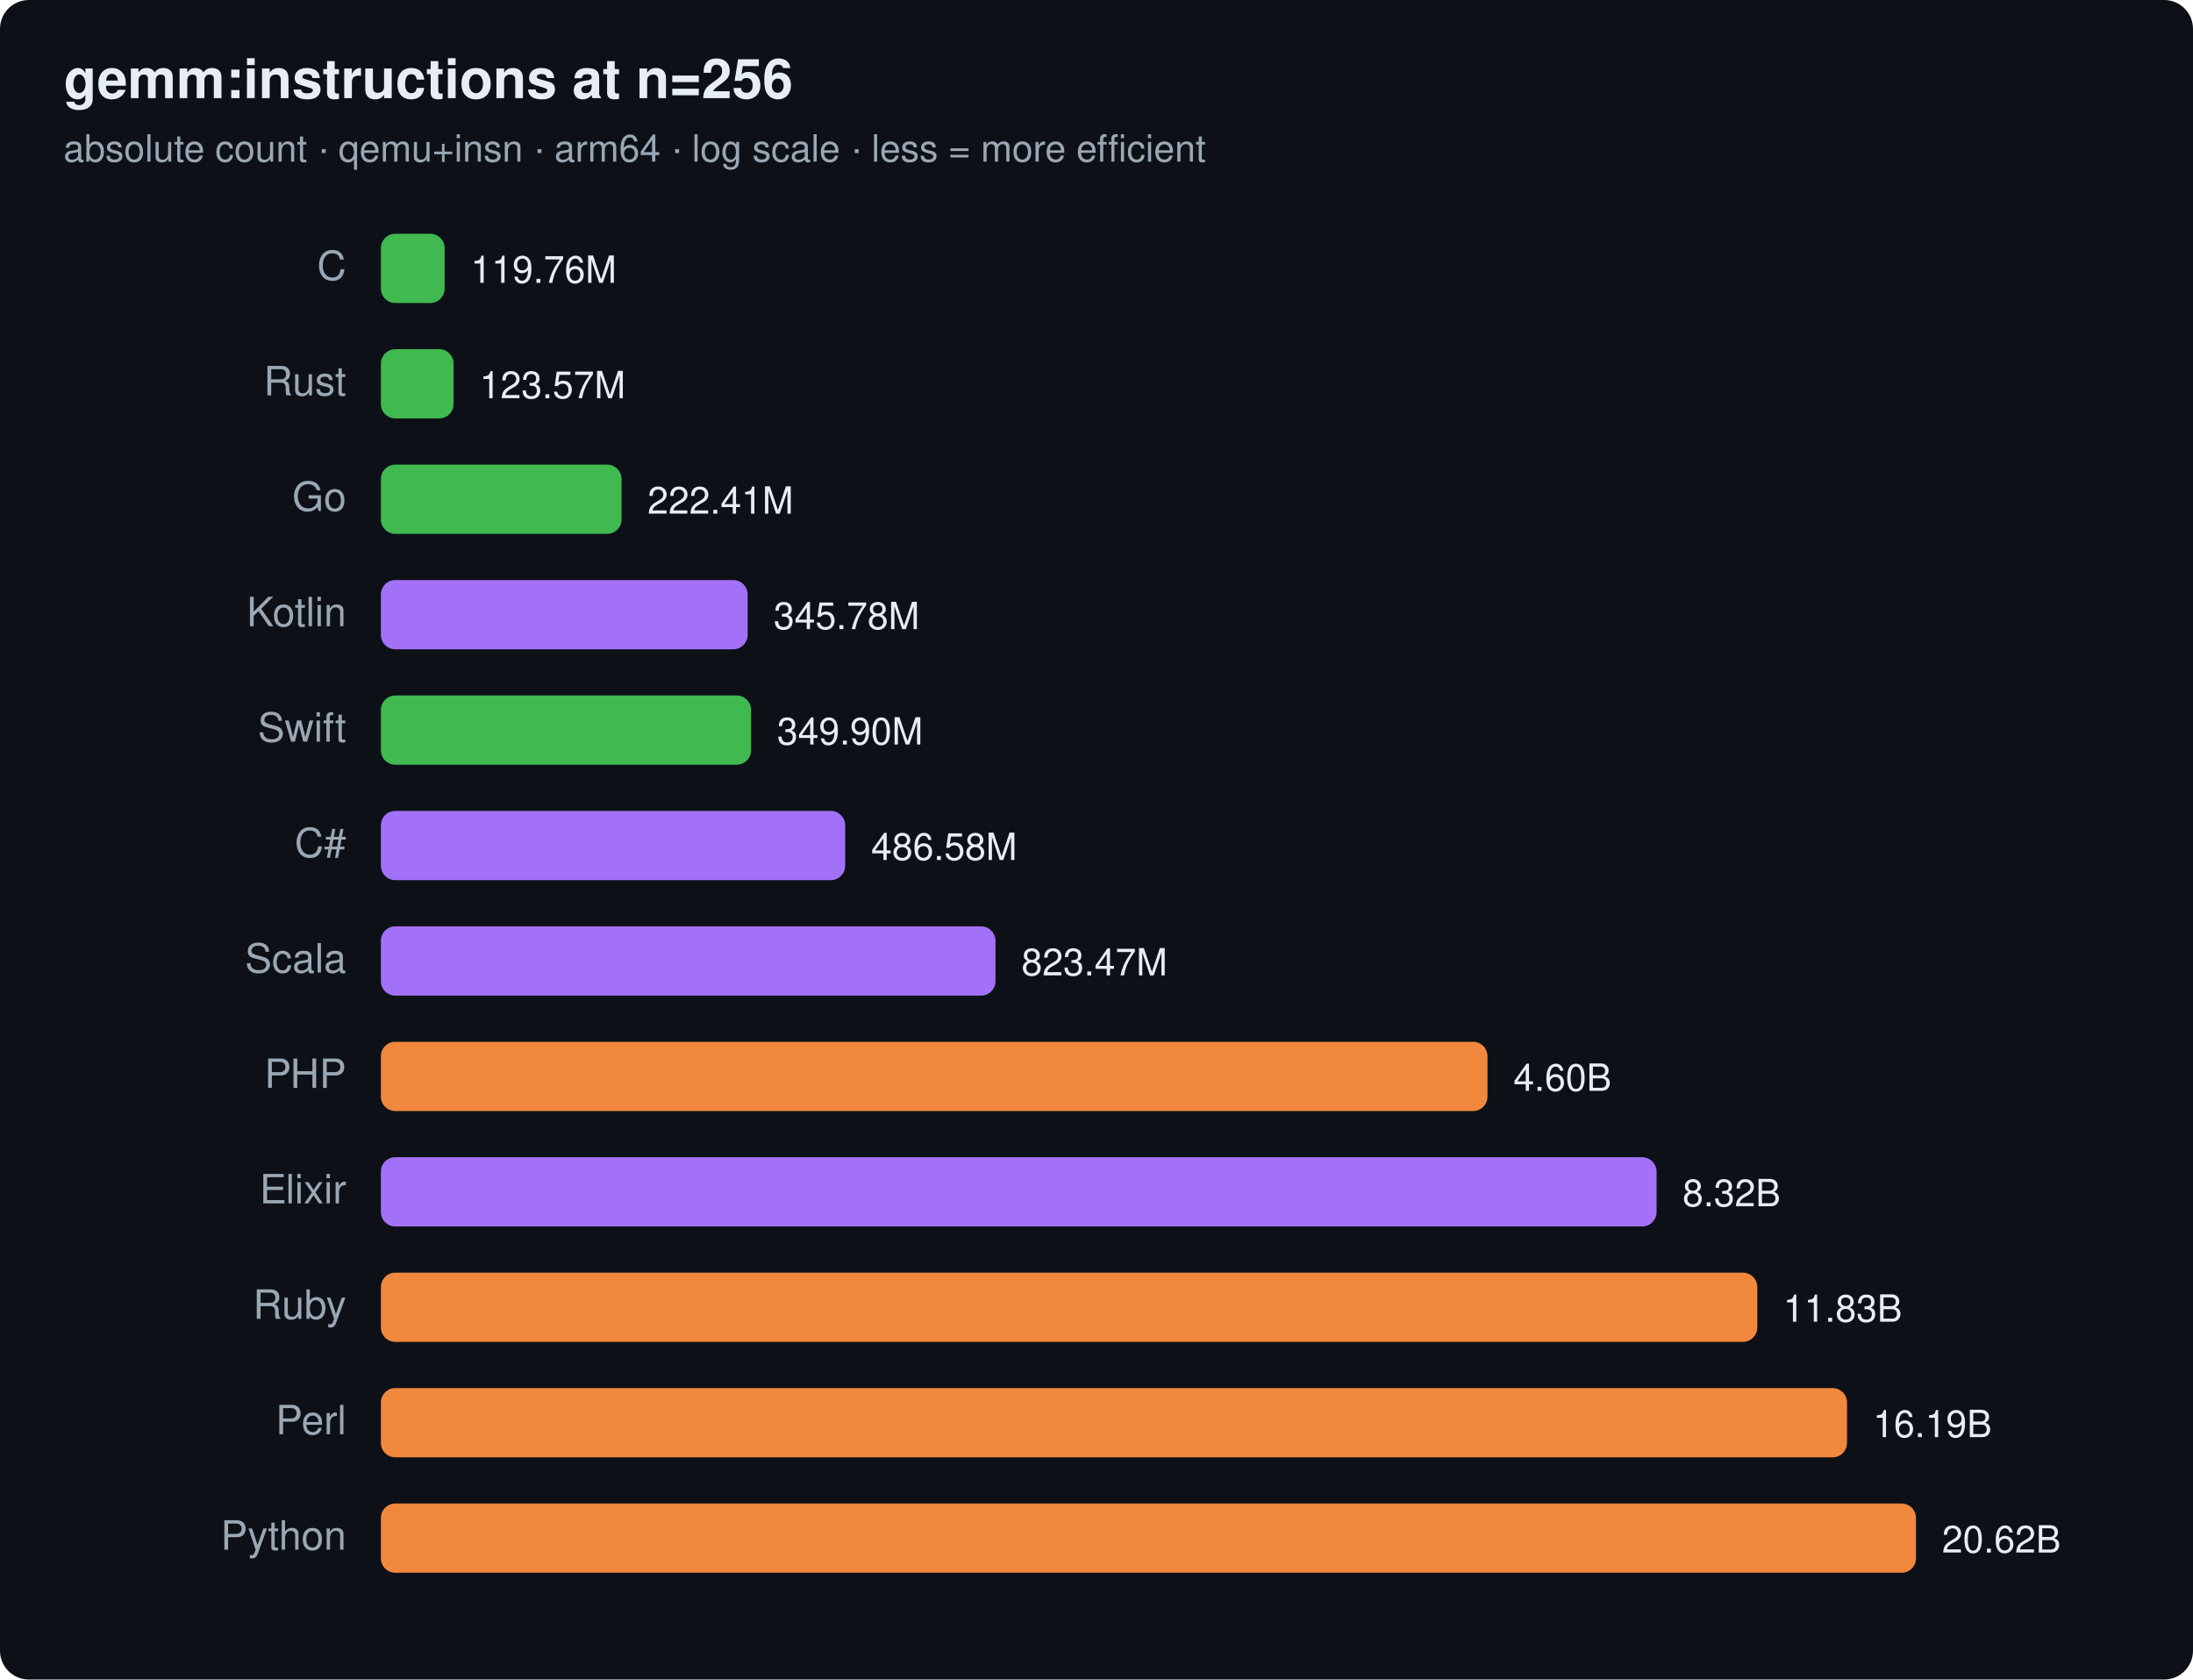
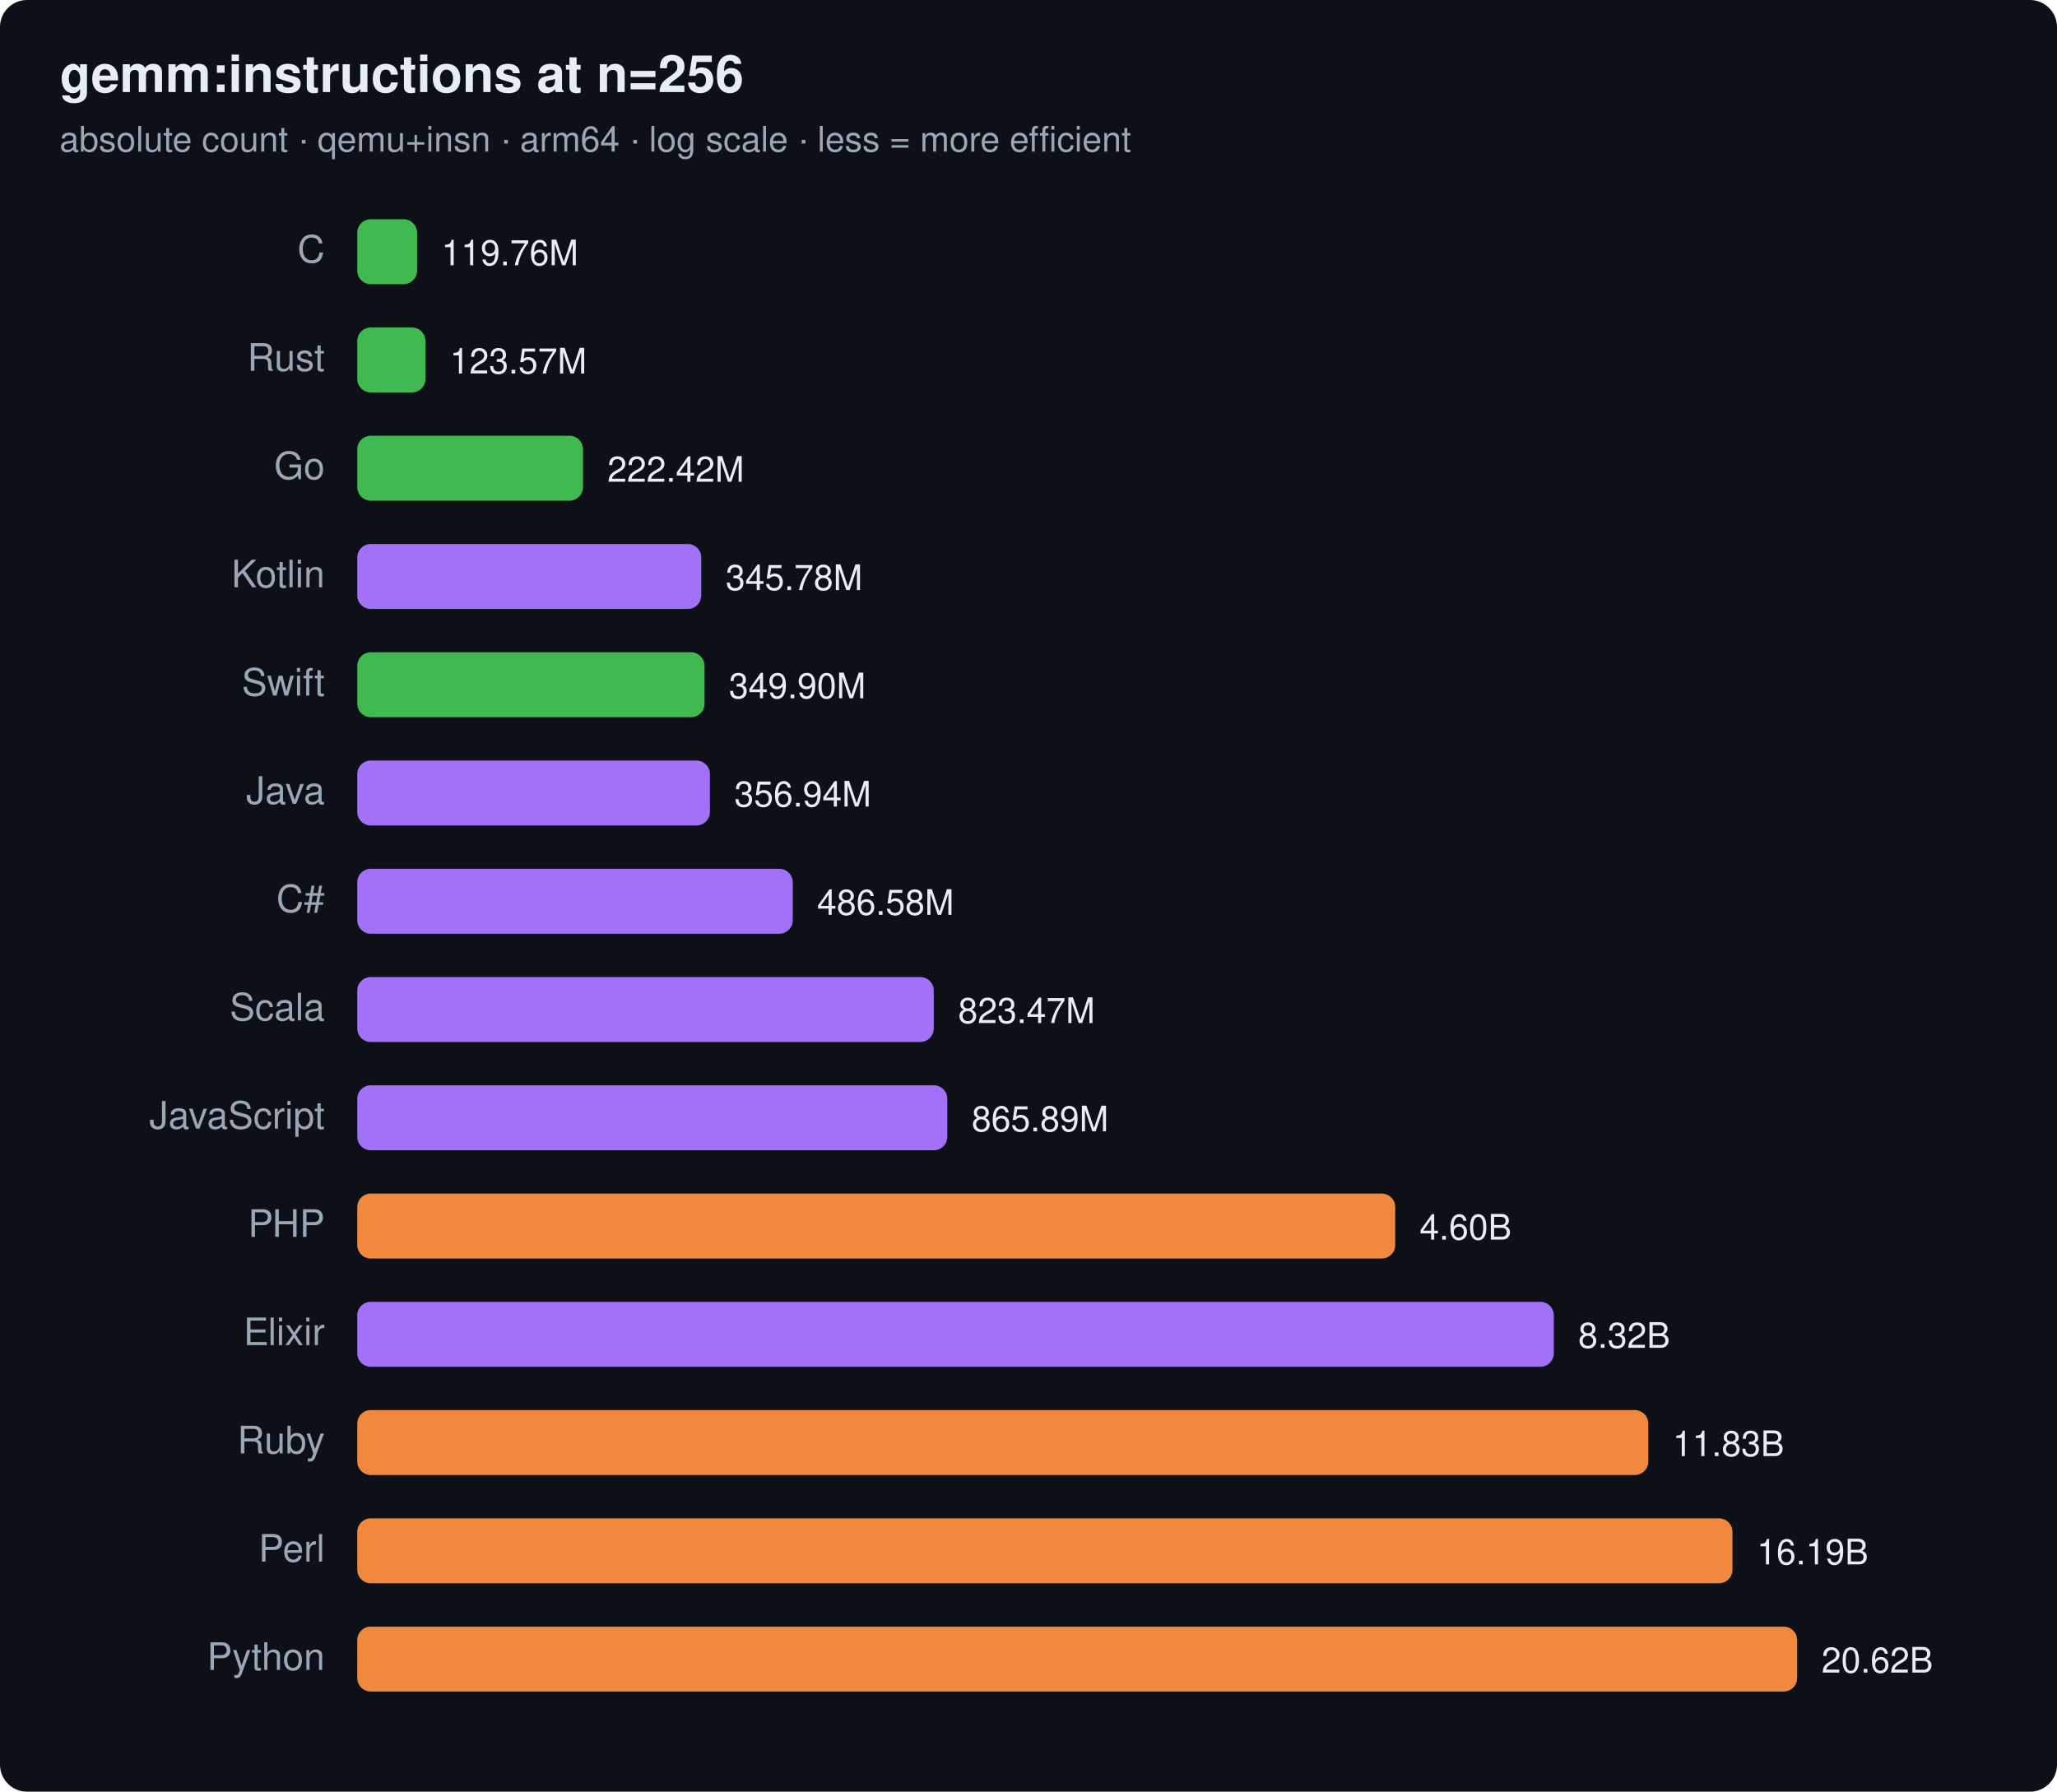
- <svg xmlns="http://www.w3.org/2000/svg" width="760" height="582" viewBox="0 0 760 582" font-family="ui-sans-serif,system-ui,Segoe UI,Helvetica,Arial">
-   <rect width="760" height="582" rx="10" fill="#0d1117" />
+ <svg xmlns="http://www.w3.org/2000/svg" width="760" height="662" viewBox="0 0 760 662" font-family="ui-sans-serif,system-ui,Segoe UI,Helvetica,Arial">
+   <rect width="760" height="662" rx="10" fill="#0d1117" />
  <text x="22" y="34" font-size="19" font-weight="700" fill="#e6edf3">gemm:instructions at n=256</text>
  <text x="22" y="56" font-size="13" fill="#9aa7b4">absolute count · qemu+insn · arm64 · log scale · less = more efficient</text>
  <text x="120" y="97" text-anchor="end" font-size="14" fill="#9aa7b4">C</text>
  <rect x="132" y="81" width="22.1" height="24" rx="5" fill="#3fb950" />
  <text x="163.1" y="98" font-size="13" fill="#e6edf3">119.76M</text>
  <text x="120" y="137" text-anchor="end" font-size="14" fill="#9aa7b4">Rust</text>
  <rect x="132" y="121" width="25.2" height="24" rx="5" fill="#3fb950" />
  <text x="166.2" y="138" font-size="13" fill="#e6edf3">123.57M</text>
  <text x="120" y="177" text-anchor="end" font-size="14" fill="#9aa7b4">Go</text>
  <rect x="132" y="161" width="83.4" height="24" rx="5" fill="#3fb950" />
-   <text x="224.4" y="178" font-size="13" fill="#e6edf3">222.41M</text>
+   <text x="224.4" y="178" font-size="13" fill="#e6edf3">222.42M</text>
  <text x="120" y="217" text-anchor="end" font-size="14" fill="#9aa7b4">Kotlin</text>
  <rect x="132" y="201" width="127.1" height="24" rx="5" fill="#a371f7" />
  <text x="268.1" y="218" font-size="13" fill="#e6edf3">345.78M</text>
  <text x="120" y="257" text-anchor="end" font-size="14" fill="#9aa7b4">Swift</text>
  <rect x="132" y="241" width="128.3" height="24" rx="5" fill="#3fb950" />
  <text x="269.3" y="258" font-size="13" fill="#e6edf3">349.90M</text>
-   <text x="120" y="297" text-anchor="end" font-size="14" fill="#9aa7b4">C#</text>
-   <rect x="132" y="281" width="160.9" height="24" rx="5" fill="#a371f7" />
-   <text x="301.9" y="298" font-size="13" fill="#e6edf3">486.58M</text>
-   <text x="120" y="337" text-anchor="end" font-size="14" fill="#9aa7b4">Scala</text>
-   <rect x="132" y="321" width="213.0" height="24" rx="5" fill="#a371f7" />
-   <text x="354.0" y="338" font-size="13" fill="#e6edf3">823.47M</text>
-   <text x="120" y="377" text-anchor="end" font-size="14" fill="#9aa7b4">PHP</text>
-   <rect x="132" y="361" width="383.5" height="24" rx="5" fill="#f0883e" />
-   <text x="524.5" y="378" font-size="13" fill="#e6edf3">4.60B</text>
-   <text x="120" y="417" text-anchor="end" font-size="14" fill="#9aa7b4">Elixir</text>
-   <rect x="132" y="401" width="442.1" height="24" rx="5" fill="#a371f7" />
-   <text x="583.1" y="418" font-size="13" fill="#e6edf3">8.32B</text>
-   <text x="120" y="457" text-anchor="end" font-size="14" fill="#9aa7b4">Ruby</text>
-   <rect x="132" y="441" width="477.0" height="24" rx="5" fill="#f0883e" />
-   <text x="618.0" y="458" font-size="13" fill="#e6edf3">11.83B</text>
-   <text x="120" y="497" text-anchor="end" font-size="14" fill="#9aa7b4">Perl</text>
-   <rect x="132" y="481" width="508.1" height="24" rx="5" fill="#f0883e" />
-   <text x="649.1" y="498" font-size="13" fill="#e6edf3">16.19B</text>
-   <text x="120" y="537" text-anchor="end" font-size="14" fill="#9aa7b4">Python</text>
-   <rect x="132" y="521" width="532.0" height="24" rx="5" fill="#f0883e" />
-   <text x="673.0" y="538" font-size="13" fill="#e6edf3">20.62B</text>
+   <text x="120" y="297" text-anchor="end" font-size="14" fill="#9aa7b4">Java</text>
+   <rect x="132" y="281" width="130.3" height="24" rx="5" fill="#a371f7" />
+   <text x="271.3" y="298" font-size="13" fill="#e6edf3">356.94M</text>
+   <text x="120" y="337" text-anchor="end" font-size="14" fill="#9aa7b4">C#</text>
+   <rect x="132" y="321" width="160.9" height="24" rx="5" fill="#a371f7" />
+   <text x="301.9" y="338" font-size="13" fill="#e6edf3">486.58M</text>
+   <text x="120" y="377" text-anchor="end" font-size="14" fill="#9aa7b4">Scala</text>
+   <rect x="132" y="361" width="213.0" height="24" rx="5" fill="#a371f7" />
+   <text x="354.0" y="378" font-size="13" fill="#e6edf3">823.47M</text>
+   <text x="120" y="417" text-anchor="end" font-size="14" fill="#9aa7b4">JavaScript</text>
+   <rect x="132" y="401" width="218.0" height="24" rx="5" fill="#a371f7" />
+   <text x="359.0" y="418" font-size="13" fill="#e6edf3">865.89M</text>
+   <text x="120" y="457" text-anchor="end" font-size="14" fill="#9aa7b4">PHP</text>
+   <rect x="132" y="441" width="383.5" height="24" rx="5" fill="#f0883e" />
+   <text x="524.5" y="458" font-size="13" fill="#e6edf3">4.60B</text>
+   <text x="120" y="497" text-anchor="end" font-size="14" fill="#9aa7b4">Elixir</text>
+   <rect x="132" y="481" width="442.1" height="24" rx="5" fill="#a371f7" />
+   <text x="583.1" y="498" font-size="13" fill="#e6edf3">8.32B</text>
+   <text x="120" y="537" text-anchor="end" font-size="14" fill="#9aa7b4">Ruby</text>
+   <rect x="132" y="521" width="477.0" height="24" rx="5" fill="#f0883e" />
+   <text x="618.0" y="538" font-size="13" fill="#e6edf3">11.83B</text>
+   <text x="120" y="577" text-anchor="end" font-size="14" fill="#9aa7b4">Perl</text>
+   <rect x="132" y="561" width="508.1" height="24" rx="5" fill="#f0883e" />
+   <text x="649.1" y="578" font-size="13" fill="#e6edf3">16.19B</text>
+   <text x="120" y="617" text-anchor="end" font-size="14" fill="#9aa7b4">Python</text>
+   <rect x="132" y="601" width="532.0" height="24" rx="5" fill="#f0883e" />
+   <text x="673.0" y="618" font-size="13" fill="#e6edf3">20.62B</text>
</svg>
